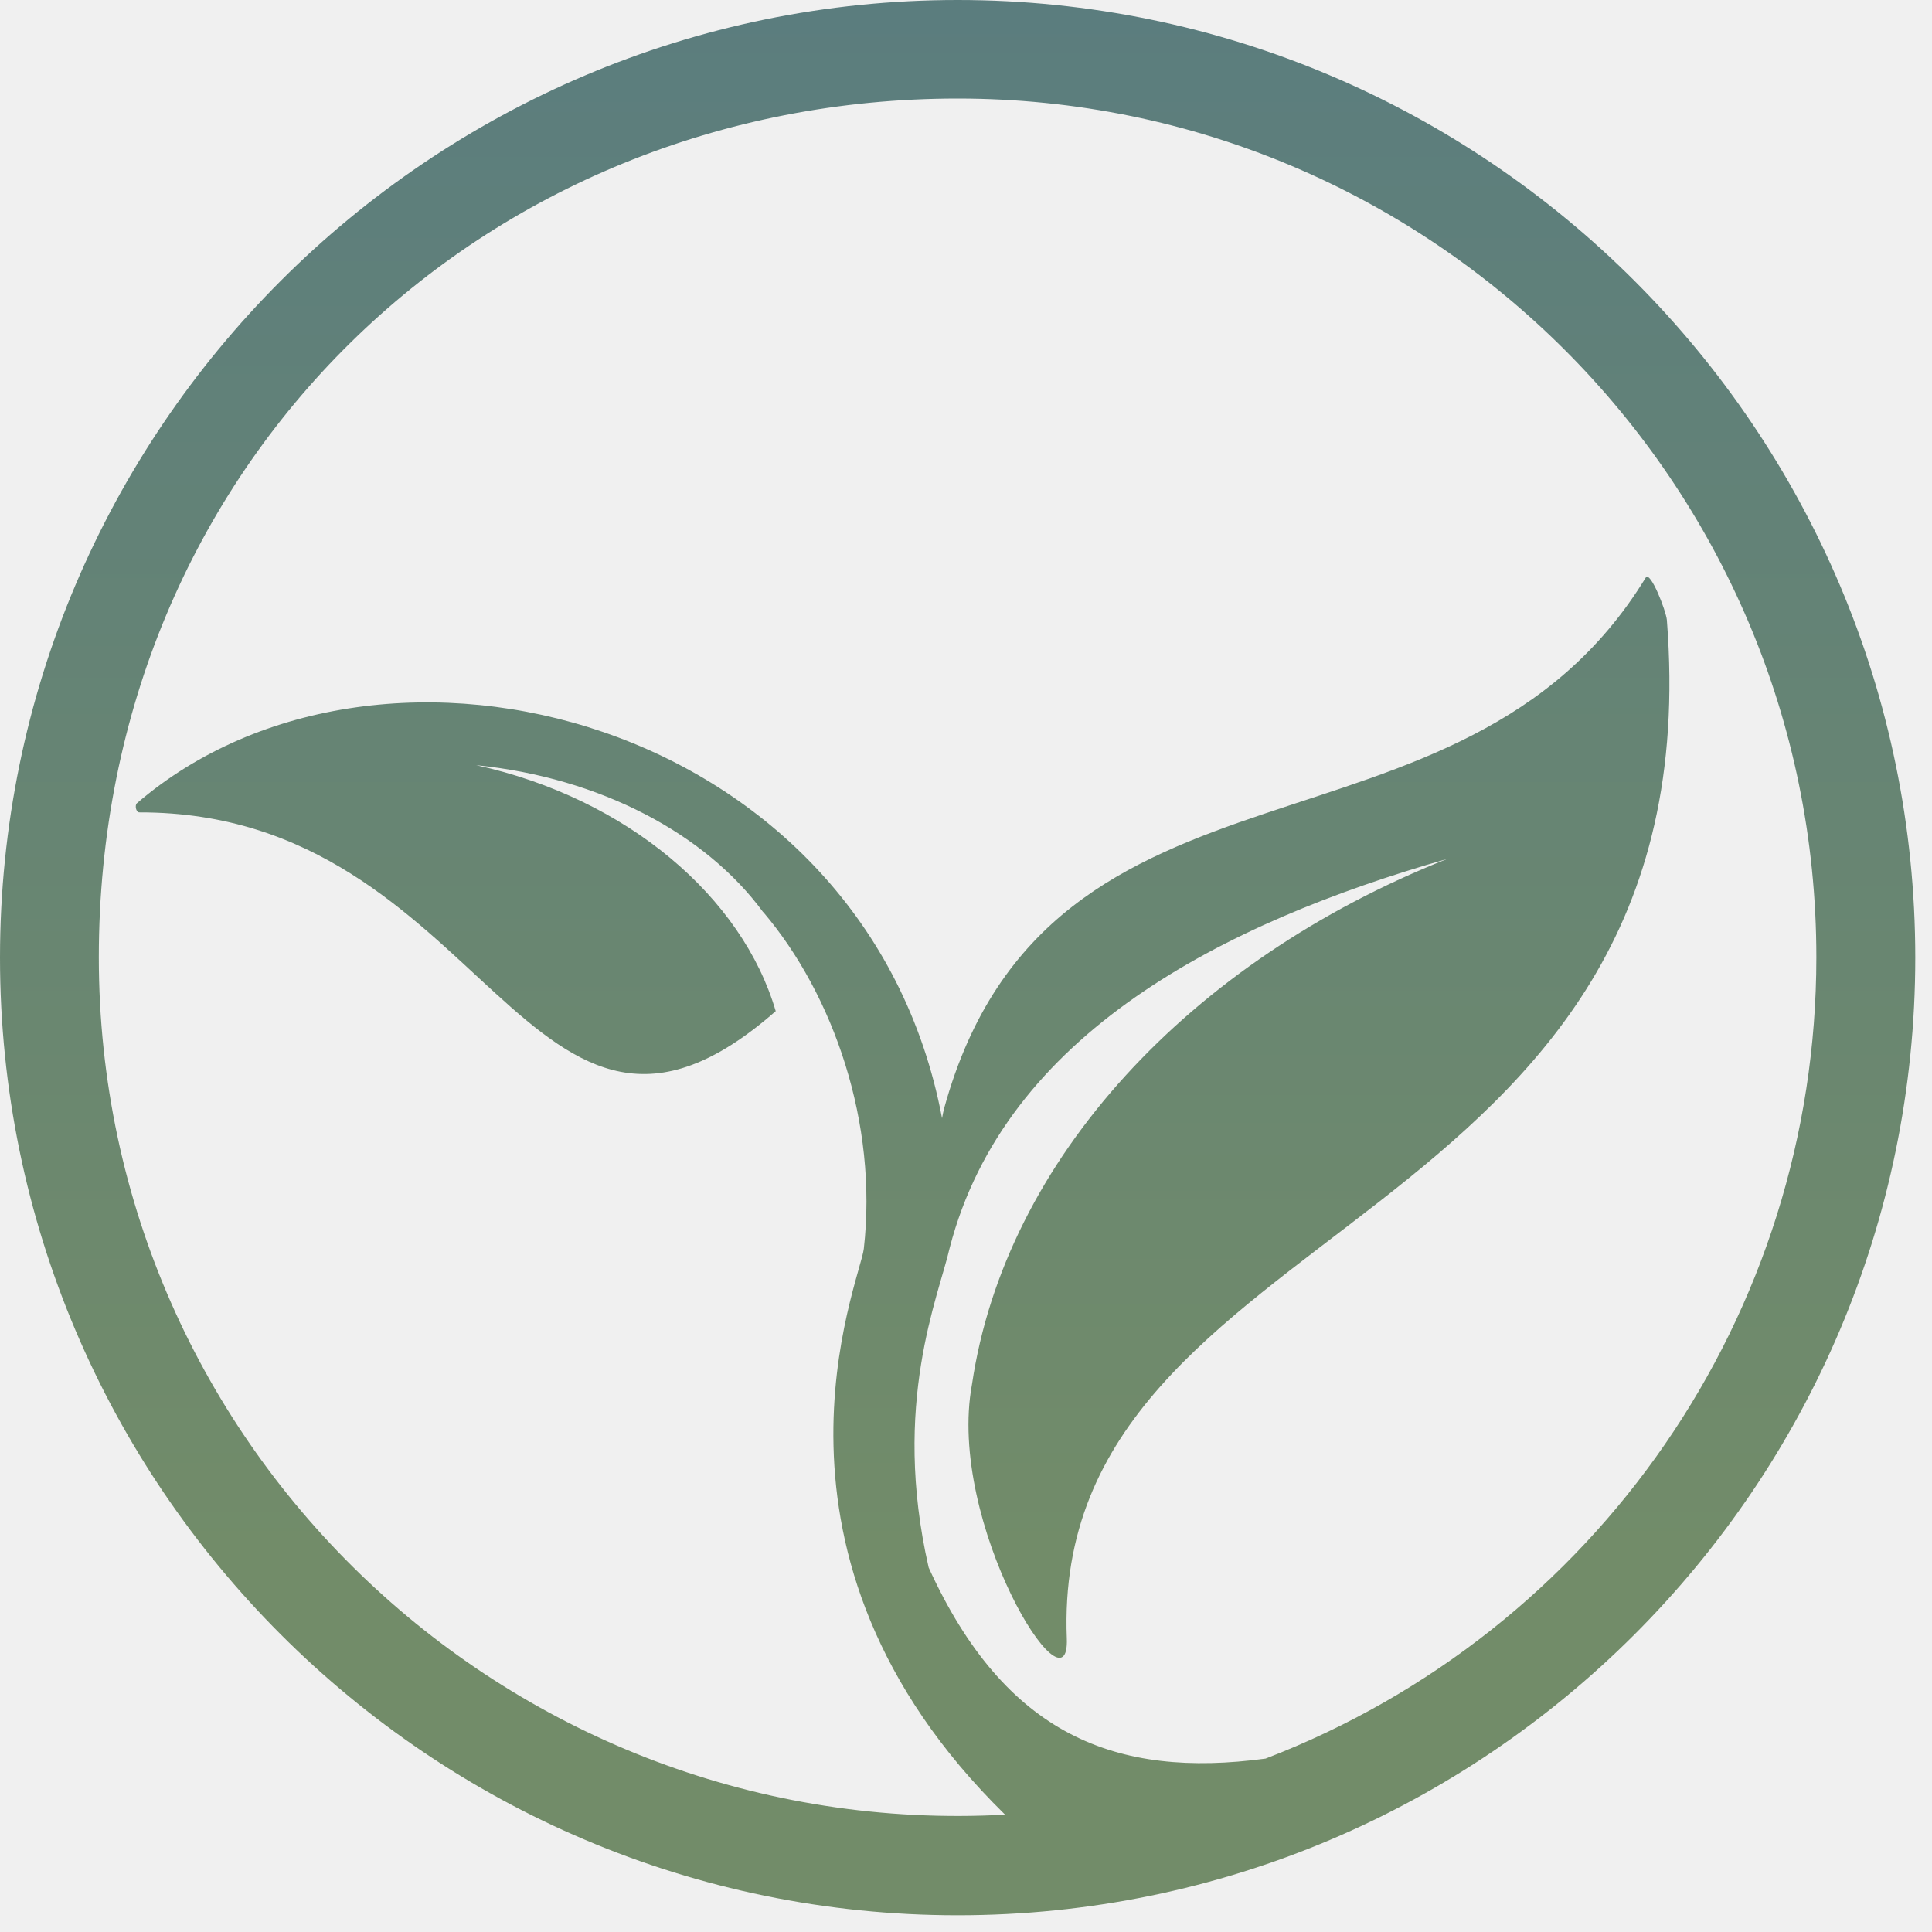
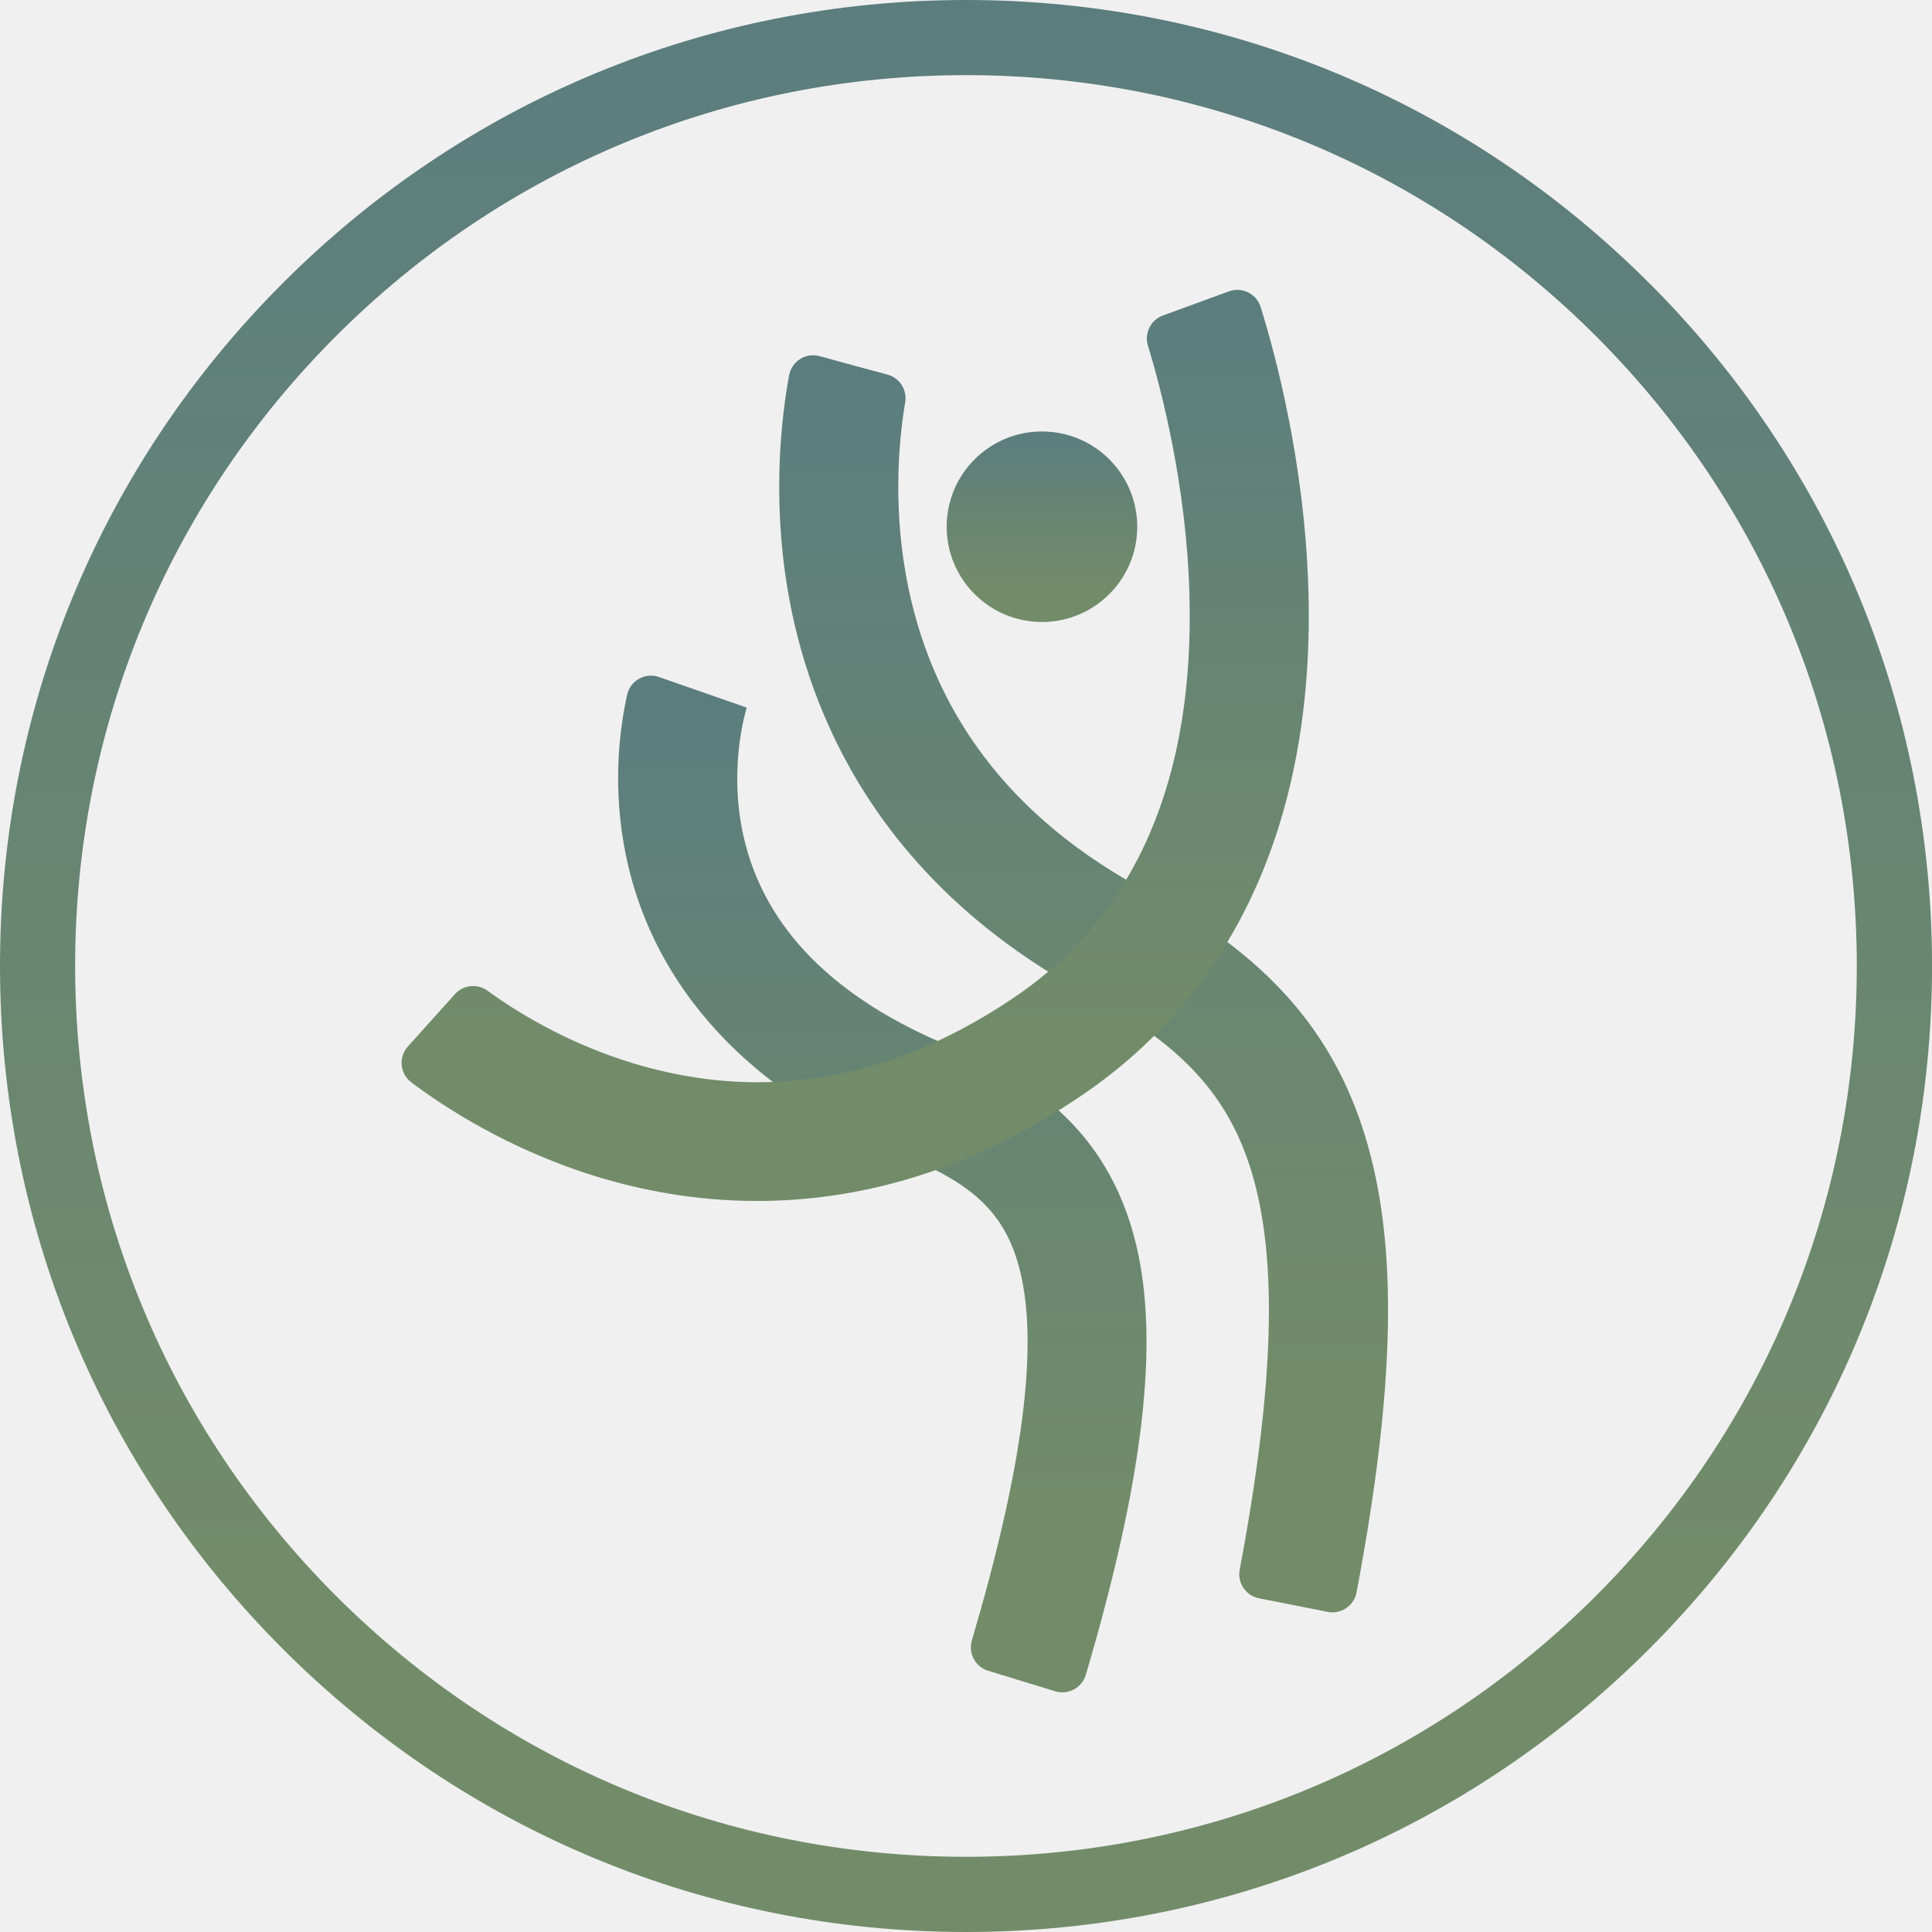
<svg xmlns="http://www.w3.org/2000/svg" width="55" height="55" viewBox="0 0 55 55" fill="none">
-   <path d="M27.262 0C12.229 0 0 12.229 0 27.262C0 42.295 12.229 54.524 27.262 54.524C42.295 54.524 54.524 42.295 54.524 27.262C54.524 12.229 42.293 0 27.262 0ZM26.436 44.619C25.372 39.966 26.724 36.904 27.036 35.523C28.615 29.441 34.804 26.28 41.197 24.452C33.87 27.361 28.615 33.013 27.67 39.412C26.939 43.357 30.463 48.989 30.37 46.64C29.889 34.49 48.842 35.331 47.452 17.648C47.432 17.399 46.982 16.23 46.849 16.446C41.557 25.108 29.886 20.657 26.88 31.544C26.855 31.632 26.838 31.731 26.818 31.833C24.673 20.484 10.893 16.859 3.897 22.867C3.832 22.924 3.872 23.127 3.965 23.127C13.893 23.108 15.022 34.98 22.083 28.785C21.138 25.556 17.872 22.728 13.556 21.783C17.096 22.14 20.094 23.741 21.727 25.969V25.963C23.736 28.329 24.995 31.977 24.591 35.549C24.486 36.48 21.056 44.251 28.612 51.66C14.626 52.424 2.813 41.308 2.813 27.254C2.813 13.2 13.76 2.805 27.262 2.805C40.764 2.805 51.708 13.748 51.708 27.251C51.708 37.422 45.443 46.444 36.027 50.064C31.776 50.636 28.615 49.407 26.436 44.622V44.619Z" fill="url(#paint0_linear_1_237)" />
+   <g clip-path="url(#clip0_170_131)">
+     <path d="M37.799 45.887L35.84 45.5C35.466 45.426 35.221 45.063 35.291 44.688C36.277 39.459 36.383 35.849 35.631 33.364C34.975 31.196 33.646 29.745 31.047 28.359C24.99 25.128 23.015 20.29 22.425 16.8C21.971 14.112 22.255 11.811 22.465 10.684C22.538 10.283 22.939 10.031 23.332 10.139L25.894 10.84L24.26 10.393L25.265 10.664C25.612 10.758 25.829 11.1 25.769 11.454C25.612 12.377 25.408 14.231 25.788 16.359C26.489 20.287 28.796 23.318 32.642 25.369C36.032 27.177 37.953 29.34 38.874 32.382C39.803 35.449 39.726 39.462 38.618 45.333C38.546 45.713 38.178 45.962 37.799 45.887Z" fill="url(#paint0_linear_170_131)" />
+     <path d="M30.039 48.147L28.13 47.563C27.765 47.452 27.558 47.065 27.667 46.699C29.112 41.807 29.563 38.376 29.049 36.225C28.669 34.637 27.801 33.75 25.844 32.953C20.206 30.655 18.369 27.014 17.821 24.364C17.413 22.391 17.646 20.703 17.855 19.774C17.946 19.369 18.371 19.137 18.762 19.274L21.259 20.145L21.262 20.134C21.257 20.15 20.715 21.817 21.168 23.813C21.76 26.429 23.765 28.448 27.122 29.817C29.123 30.632 31.525 32.008 32.345 35.439C33.009 38.217 32.554 42.118 30.911 47.678C30.802 48.048 30.41 48.26 30.04 48.147H30.039Z" fill="url(#paint1_linear_170_131)" />
+     <path d="M21.556 34.189C19.805 34.189 18.247 33.884 16.963 33.488C14.454 32.714 12.6 31.485 11.709 30.812C11.384 30.566 11.338 30.096 11.611 29.792L12.951 28.301C13.19 28.034 13.592 27.995 13.881 28.205C14.611 28.738 16.104 29.697 18.082 30.287C19.25 30.634 20.412 30.809 21.565 30.809C24.061 30.809 26.516 29.996 28.9 28.375C32.341 26.035 34.011 22.174 33.86 16.899C33.772 13.775 33.043 11.029 32.68 9.84C32.571 9.486 32.758 9.108 33.106 8.981L34.984 8.294C35.358 8.158 35.769 8.36 35.888 8.74C36.3 10.062 37.13 13.128 37.245 16.707C37.453 23.168 35.226 28.172 30.806 31.176C27.459 33.453 24.274 34.189 21.556 34.189Z" fill="url(#paint2_linear_170_131)" />
+     <path d="M29.663 17.707C31.16 17.707 32.375 16.493 32.375 14.995C32.375 13.497 31.16 12.283 29.663 12.283C28.165 12.283 26.95 13.497 26.95 14.995C26.95 16.493 28.165 17.707 29.663 17.707Z" fill="url(#paint3_linear_170_131)" />
+     <path d="M46.945 8.055C41.751 2.86 34.845 0 27.499 0C20.154 0 13.248 2.86 8.055 8.055C2.861 13.249 0 20.154 0 27.499C0 34.845 2.86 41.751 8.055 46.945C13.248 52.139 20.155 55 27.501 55C34.846 55 41.752 52.14 46.946 46.945C52.141 41.751 55.001 34.845 55.001 27.499C55.001 20.154 52.141 13.248 46.946 8.054L46.945 8.055ZM27.499 2.139C34.273 2.139 40.642 4.778 45.432 9.567C50.222 14.357 52.859 20.726 52.859 27.499C52.859 34.273 50.221 40.642 45.432 45.432C40.642 50.221 34.273 52.859 27.499 52.859C20.726 52.859 14.357 50.221 9.567 45.432C4.777 40.642 2.139 34.273 2.139 27.499C2.139 20.726 4.778 14.357 9.567 9.567C14.357 4.778 20.726 2.139 27.499 2.139Z" fill="url(#paint4_linear_170_131)" />
+   </g>
  <defs>
-     <linearGradient id="paint0_linear_1_237" x1="27.262" y1="0" x2="27.262" y2="54.524" gradientUnits="userSpaceOnUse">
+     <linearGradient id="paint0_linear_170_131" x1="30.849" y1="10.114" x2="30.849" y2="45.9" gradientUnits="userSpaceOnUse">
      <stop stop-color="#5B7D7E" />
      <stop offset="0.817" stop-color="#728C69" />
    </linearGradient>
+     <linearGradient id="paint1_linear_170_131" x1="25.118" y1="19.235" x2="25.118" y2="48.177" gradientUnits="userSpaceOnUse">
+       <stop stop-color="#5B7D7E" />
+       <stop offset="0.817" stop-color="#728C69" />
+     </linearGradient>
+     <linearGradient id="paint2_linear_170_131" x1="24.346" y1="8.251" x2="24.346" y2="34.189" gradientUnits="userSpaceOnUse">
+       <stop stop-color="#5B7D7E" />
+       <stop offset="0.817" stop-color="#728C69" />
+     </linearGradient>
+     <linearGradient id="paint3_linear_170_131" x1="29.663" y1="12.283" x2="29.663" y2="17.707" gradientUnits="userSpaceOnUse">
+       <stop stop-color="#5B7D7E" />
+       <stop offset="0.817" stop-color="#728C69" />
+     </linearGradient>
+     <linearGradient id="paint4_linear_170_131" x1="27.501" y1="0" x2="27.501" y2="55" gradientUnits="userSpaceOnUse">
+       <stop stop-color="#5B7D7E" />
+       <stop offset="0.817" stop-color="#728C69" />
+     </linearGradient>
+     <clipPath id="clip0_170_131">
+       <rect width="55" height="55" fill="white" />
+     </clipPath>
  </defs>
</svg>
